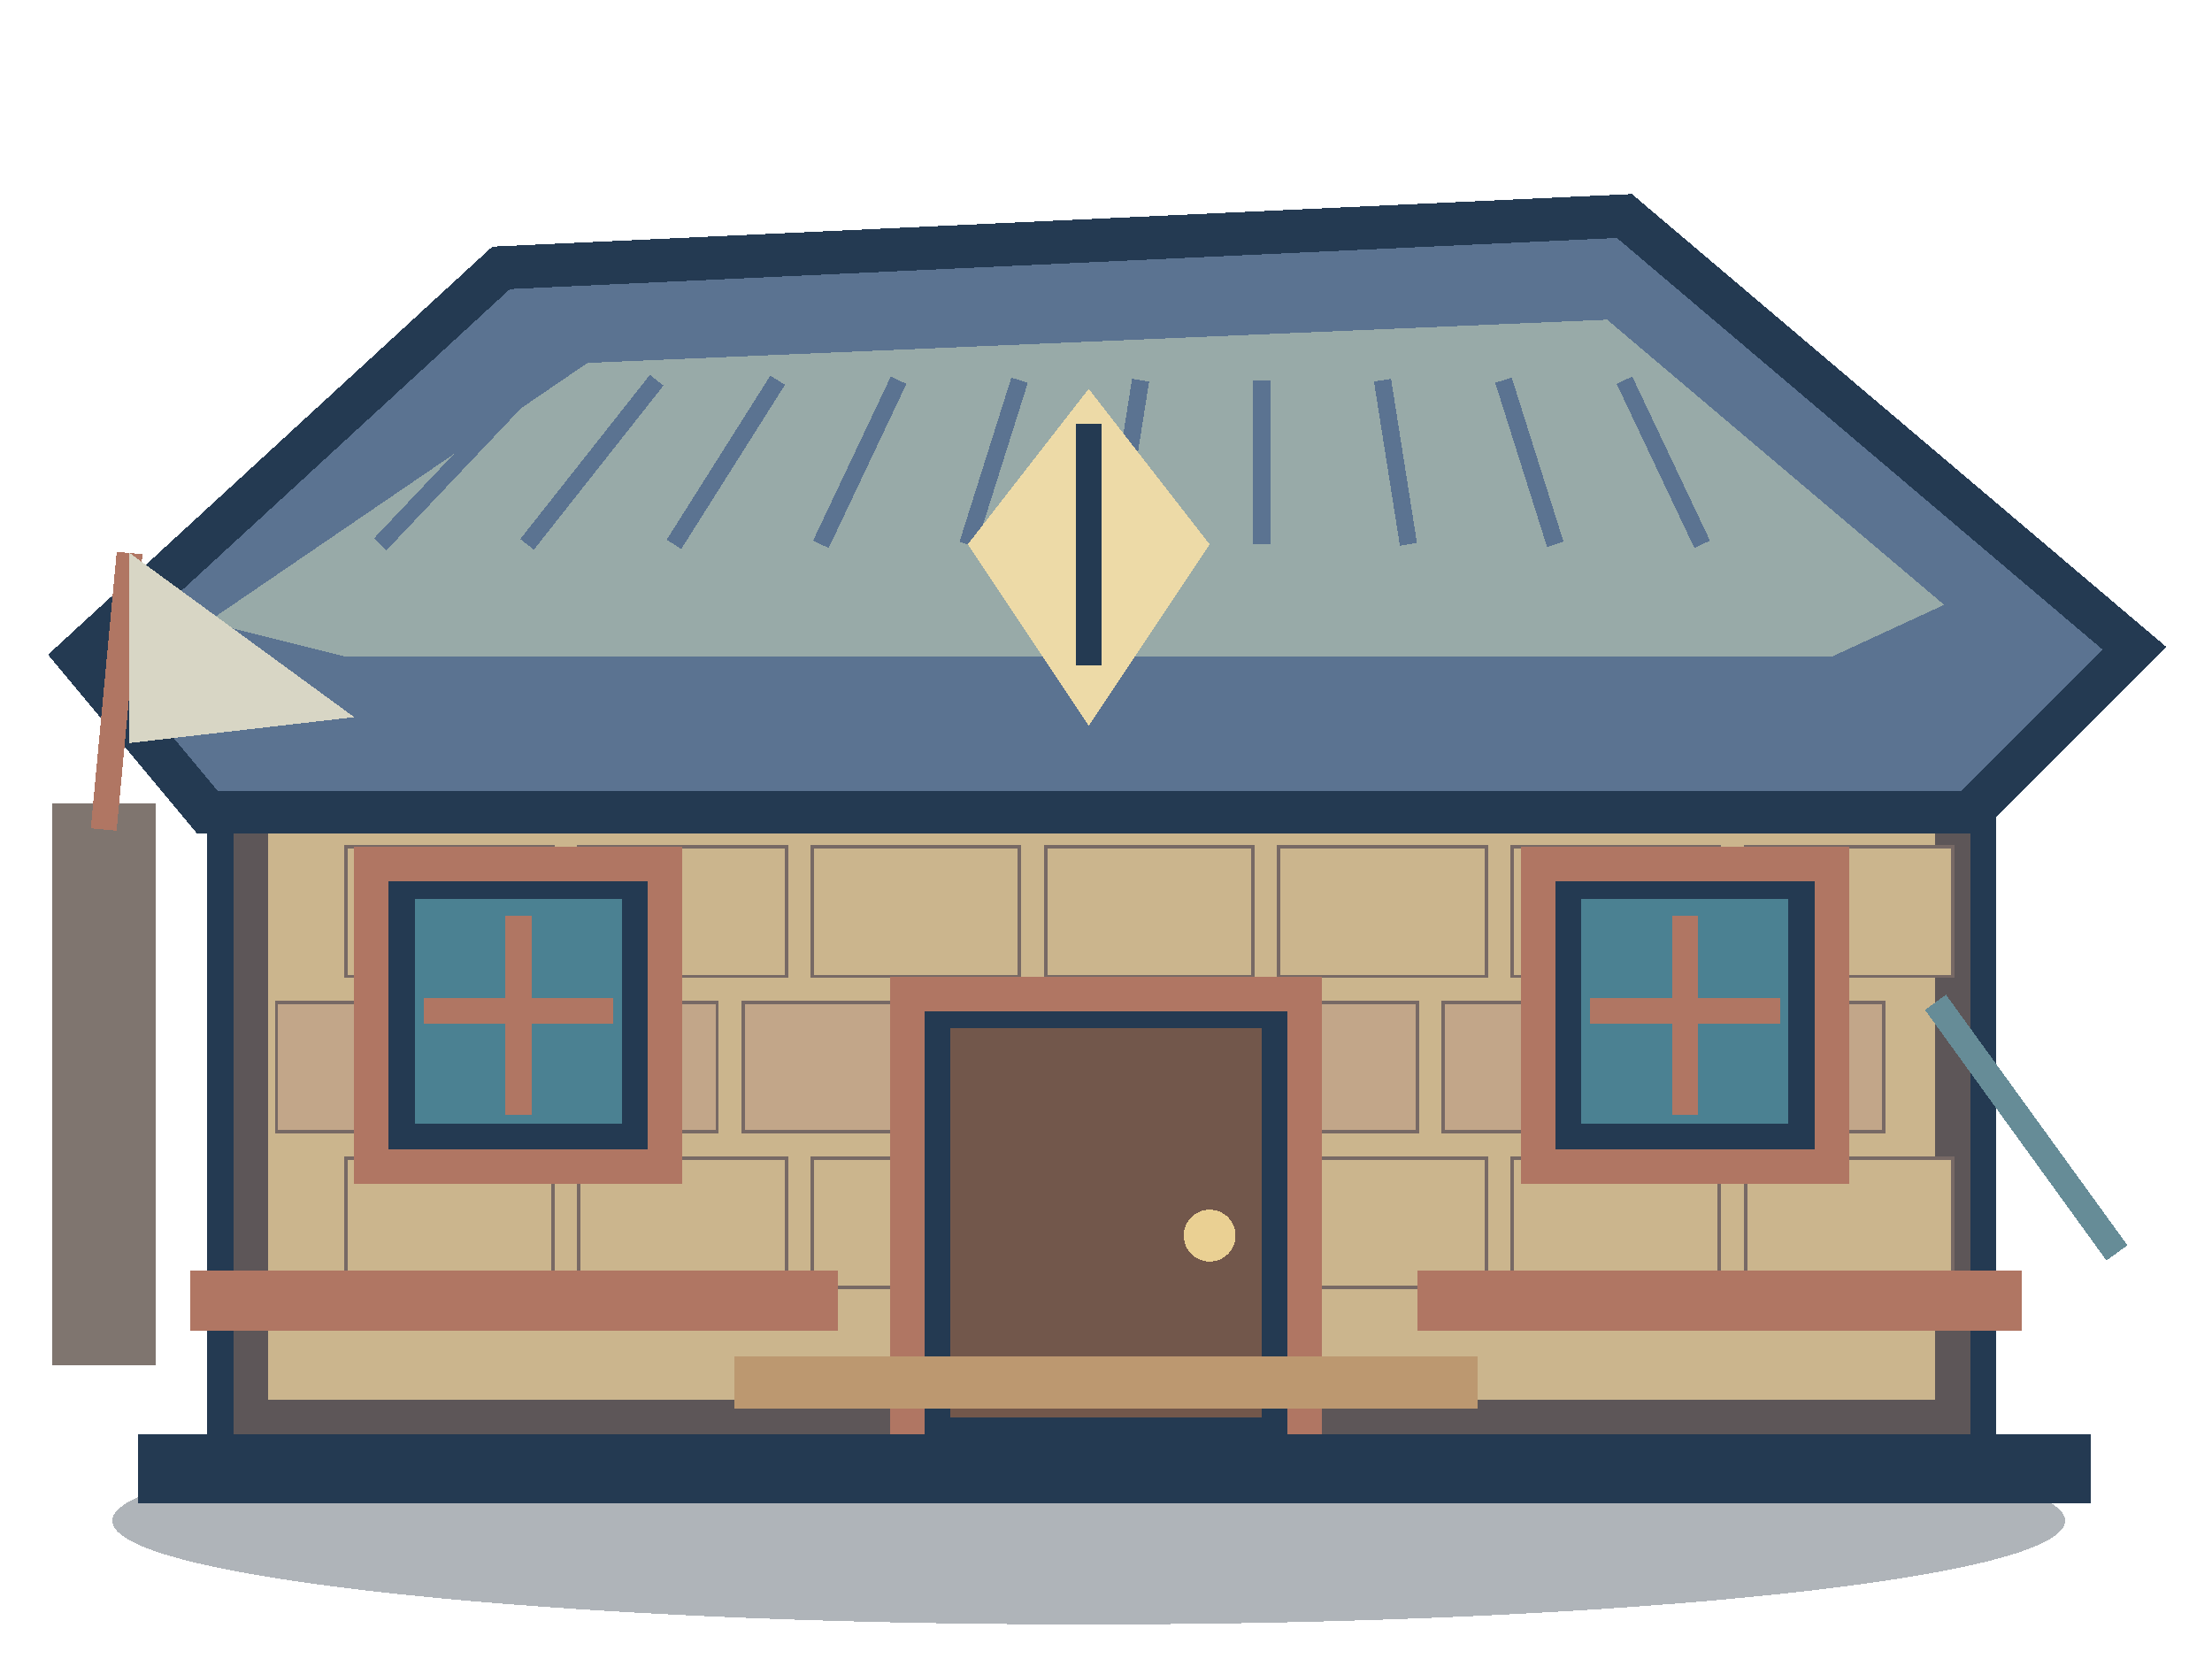
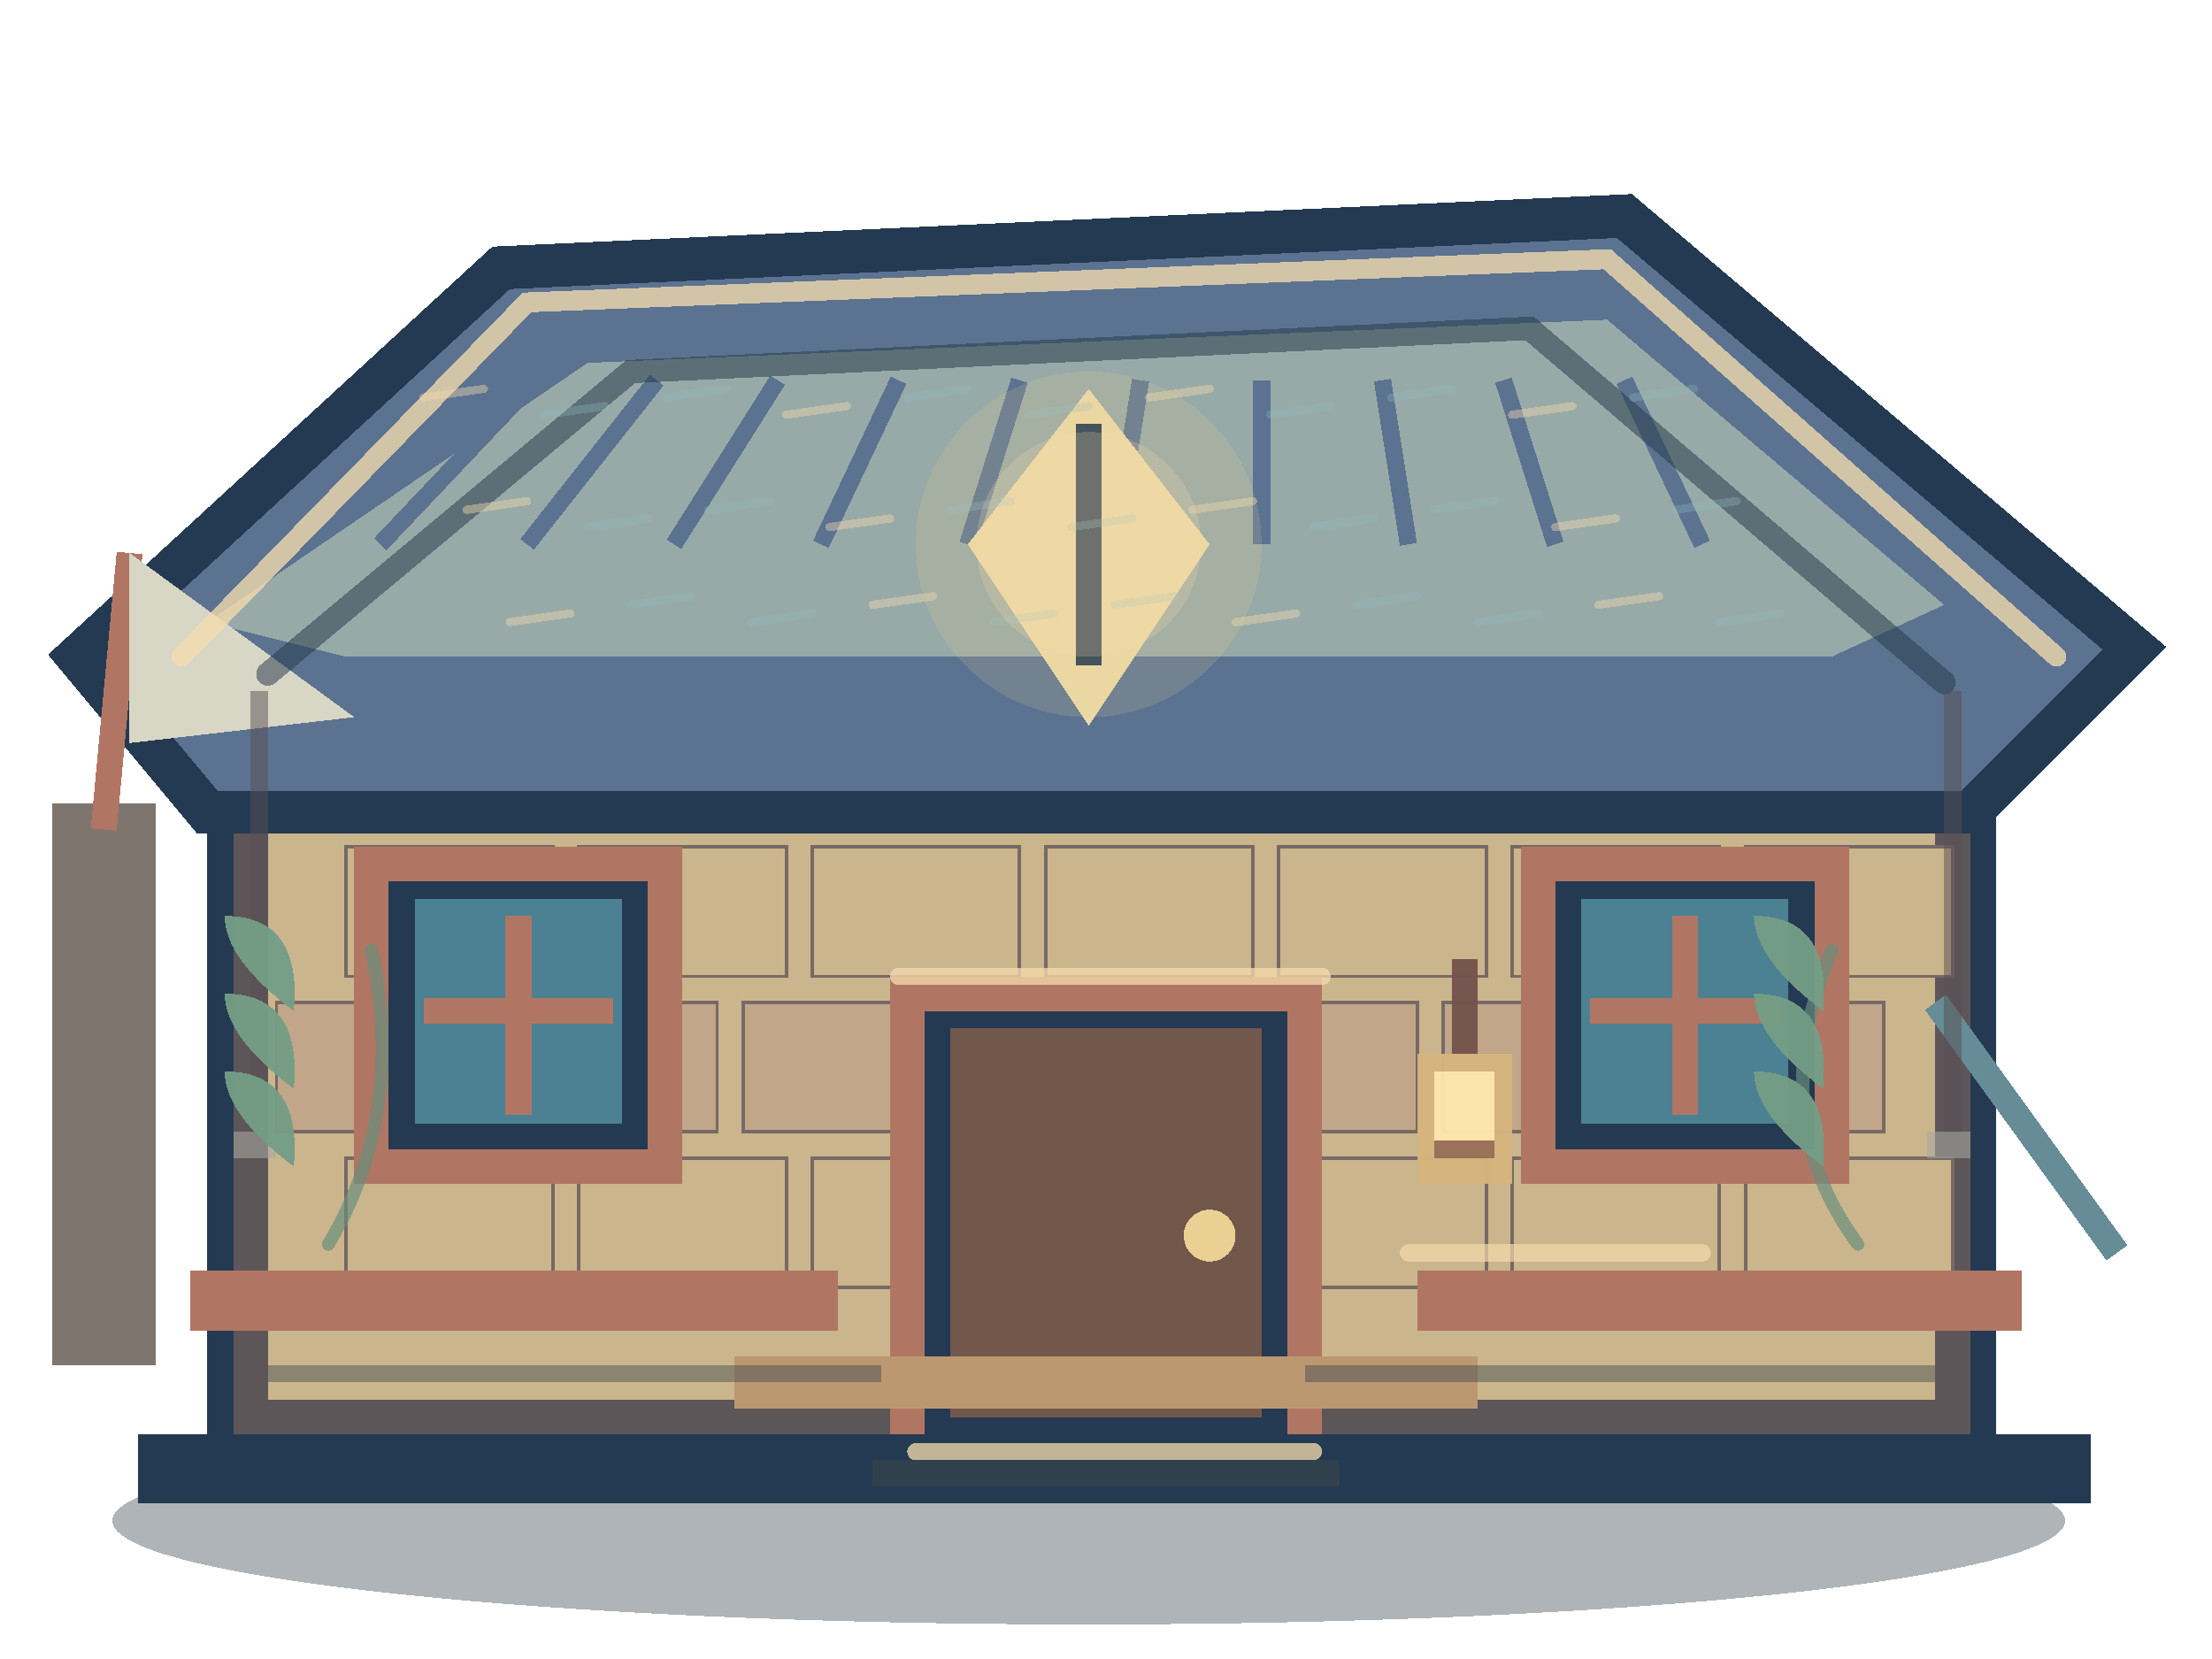
<svg xmlns="http://www.w3.org/2000/svg" width="256" height="192" viewBox="0 0 256 192">
  <defs />
  <g shape-rendering="crispEdges">
    <ellipse cx="126" cy="176" rx="113" ry="12" fill="#152433" opacity=".34" />
    <rect x="24" y="77" width="207" height="90" fill="#243a52" />
    <rect x="29" y="73" width="197" height="91" fill="#cbb58d" stroke="#5d5658" stroke-width="4" />
    <rect x="32" y="80" width="24" height="15" fill="#c2a689" stroke="#776965" stroke-width="0.4" />
    <rect x="59" y="80" width="24" height="15" fill="#c2a689" stroke="#776965" stroke-width="0.4" />
    <rect x="86" y="80" width="24" height="15" fill="#c2a689" stroke="#776965" stroke-width="0.4" />
    <rect x="113" y="80" width="24" height="15" fill="#c2a689" stroke="#776965" stroke-width="0.4" />
    <rect x="140" y="80" width="24" height="15" fill="#c2a689" stroke="#776965" stroke-width="0.4" />
    <rect x="167" y="80" width="24" height="15" fill="#c2a689" stroke="#776965" stroke-width="0.4" />
    <rect x="194" y="80" width="24" height="15" fill="#c2a689" stroke="#776965" stroke-width="0.4" />
    <rect x="40" y="98" width="24" height="15" fill="#cbb58d" stroke="#776965" stroke-width="0.4" />
    <rect x="67" y="98" width="24" height="15" fill="#cbb58d" stroke="#776965" stroke-width="0.4" />
    <rect x="94" y="98" width="24" height="15" fill="#cbb58d" stroke="#776965" stroke-width="0.4" />
    <rect x="121" y="98" width="24" height="15" fill="#cbb58d" stroke="#776965" stroke-width="0.4" />
    <rect x="148" y="98" width="24" height="15" fill="#cbb58d" stroke="#776965" stroke-width="0.4" />
    <rect x="175" y="98" width="24" height="15" fill="#cbb58d" stroke="#776965" stroke-width="0.4" />
    <rect x="202" y="98" width="24" height="15" fill="#cbb58d" stroke="#776965" stroke-width="0.4" />
    <rect x="32" y="116" width="24" height="15" fill="#c2a689" stroke="#776965" stroke-width="0.4" />
    <rect x="59" y="116" width="24" height="15" fill="#c2a689" stroke="#776965" stroke-width="0.4" />
    <rect x="86" y="116" width="24" height="15" fill="#c2a689" stroke="#776965" stroke-width="0.4" />
    <rect x="113" y="116" width="24" height="15" fill="#c2a689" stroke="#776965" stroke-width="0.4" />
    <rect x="140" y="116" width="24" height="15" fill="#c2a689" stroke="#776965" stroke-width="0.4" />
    <rect x="167" y="116" width="24" height="15" fill="#c2a689" stroke="#776965" stroke-width="0.4" />
    <rect x="194" y="116" width="24" height="15" fill="#c2a689" stroke="#776965" stroke-width="0.4" />
    <rect x="40" y="134" width="24" height="15" fill="#cbb58d" stroke="#776965" stroke-width="0.4" />
    <rect x="67" y="134" width="24" height="15" fill="#cbb58d" stroke="#776965" stroke-width="0.4" />
    <rect x="94" y="134" width="24" height="15" fill="#cbb58d" stroke="#776965" stroke-width="0.4" />
    <rect x="121" y="134" width="24" height="15" fill="#cbb58d" stroke="#776965" stroke-width="0.4" />
    <rect x="148" y="134" width="24" height="15" fill="#cbb58d" stroke="#776965" stroke-width="0.4" />
    <rect x="175" y="134" width="24" height="15" fill="#cbb58d" stroke="#776965" stroke-width="0.4" />
    <rect x="202" y="134" width="24" height="15" fill="#cbb58d" stroke="#776965" stroke-width="0.4" />
    <path d="M9 76L58 31L188 25L247 75L228 94H24Z" fill="#5b7391" stroke="#243a52" stroke-width="5" />
    <path d="M24 72L68 42L186 37L225 70L212 76H40Z" fill="#98aaa8" />
    <path d="M44 63L62 44" fill="none" stroke="#5b7391" stroke-width="2" />
    <path d="M61 63L76 44" fill="none" stroke="#5b7391" stroke-width="2" />
    <path d="M78 63L90 44" fill="none" stroke="#5b7391" stroke-width="2" />
    <path d="M95 63L104 44" fill="none" stroke="#5b7391" stroke-width="2" />
    <path d="M112 63L118 44" fill="none" stroke="#5b7391" stroke-width="2" />
    <path d="M129 63L132 44" fill="none" stroke="#5b7391" stroke-width="2" />
    <path d="M146 63L146 44" fill="none" stroke="#5b7391" stroke-width="2" />
    <path d="M163 63L160 44" fill="none" stroke="#5b7391" stroke-width="2" />
    <path d="M180 63L174 44" fill="none" stroke="#5b7391" stroke-width="2" />
    <path d="M197 63L188 44" fill="none" stroke="#5b7391" stroke-width="2" />
    <rect x="105" y="115" width="46" height="53" fill="#243a52" stroke="#b07663" stroke-width="4" />
    <rect x="110" y="119" width="36" height="45" fill="#72574b" />
    <circle cx="140" cy="143" r="3" fill="#ead093" />
    <rect x="43" y="100" width="34" height="35" fill="#243a52" stroke="#b07663" stroke-width="4" />
    <rect x="48" y="104" width="24" height="26" fill="#4b8192" />
    <path d="M60 106L60 129" fill="none" stroke="#b07663" stroke-width="3" />
    <path d="M49 117L71 117" fill="none" stroke="#b07663" stroke-width="3" />
    <rect x="178" y="100" width="34" height="35" fill="#243a52" stroke="#b07663" stroke-width="4" />
    <rect x="183" y="104" width="24" height="26" fill="#4b8192" />
    <path d="M195 106L195 129" fill="none" stroke="#b07663" stroke-width="3" />
    <path d="M184 117L206 117" fill="none" stroke="#b07663" stroke-width="3" />
    <rect x="22" y="147" width="75" height="7" fill="#b07663" />
    <rect x="164" y="147" width="70" height="7" fill="#b07663" />
    <rect x="16" y="166" width="226" height="8" fill="#243a52" />
    <path d="M112 63L126 45L140 63L126 84Z" fill="#eddaa7" />
    <path d="M126 49L126 77" fill="none" stroke="#243a52" stroke-width="3" />
    <rect x="6" y="93" width="12" height="65" fill="#7f756f" />
    <path d="M12 96L15 64" fill="none" stroke="#b07663" stroke-width="3" />
    <path d="M15 64L41 83L15 86Z" fill="#d8d6c5" />
    <path d="M224 116L245 145" fill="none" stroke="#668c97" stroke-width="3" />
    <rect x="85" y="157" width="86" height="6" fill="#bc9870" />
+     <g id="deep-pass" opacity=".96">
+       <path d="M21 76L61 35L186 30L238 76" fill="none" stroke="#f6dcad" stroke-width="2.3" opacity="0.8" stroke-linecap="round" />
+       <path d="M31 78L73 43L177 38L225 79" fill="none" stroke="#263a4b" stroke-width="2.7" opacity="0.55" stroke-linecap="round" />
+       <path d="M49 46l7 -1" fill="none" stroke="#f6dcad" stroke-width="0.95" opacity="0.43" stroke-linecap="round" />
+       <path d="M63 48l7 -1" fill="none" stroke="#90bbc0" stroke-width="0.95" opacity="0.3" stroke-linecap="round" />
+       <path d="M77 46l7 -1" fill="none" stroke="#90bbc0" stroke-width="0.95" opacity="0.3" stroke-linecap="round" />
+       <path d="M91 48l7 -1" fill="none" stroke="#f6dcad" stroke-width="0.95" opacity="0.43" stroke-linecap="round" />
+       <path d="M105 46l7 -1" fill="none" stroke="#90bbc0" stroke-width="0.95" opacity="0.3" stroke-linecap="round" />
+       <path d="M119 48l7 -1" fill="none" stroke="#90bbc0" stroke-width="0.95" opacity="0.3" stroke-linecap="round" />
+       <path d="M133 46l7 -1" fill="none" stroke="#f6dcad" stroke-width="0.95" opacity="0.43" stroke-linecap="round" />
+       <path d="M147 48l7 -1" fill="none" stroke="#90bbc0" stroke-width="0.95" opacity="0.3" stroke-linecap="round" />
+       <path d="M161 46l7 -1" fill="none" stroke="#90bbc0" stroke-width="0.95" opacity="0.3" stroke-linecap="round" />
+       <path d="M175 48l7 -1" fill="none" stroke="#f6dcad" stroke-width="0.95" opacity="0.43" stroke-linecap="round" />
+       <path d="M189 46l7 -1" fill="none" stroke="#90bbc0" stroke-width="0.95" opacity="0.3" stroke-linecap="round" />
+       <path d="M54 59l7 -1" fill="none" stroke="#f6dcad" stroke-width="0.95" opacity="0.43" stroke-linecap="round" />
+       <path d="M68 61l7 -1" fill="none" stroke="#90bbc0" stroke-width="0.95" opacity="0.3" stroke-linecap="round" />
+       <path d="M82 59l7 -1" fill="none" stroke="#90bbc0" stroke-width="0.95" opacity="0.3" stroke-linecap="round" />
+       <path d="M96 61l7 -1" fill="none" stroke="#f6dcad" stroke-width="0.95" opacity="0.43" stroke-linecap="round" />
+       <path d="M110 59l7 -1" fill="none" stroke="#90bbc0" stroke-width="0.95" opacity="0.3" stroke-linecap="round" />
+       <path d="M124 61l7 -1" fill="none" stroke="#90bbc0" stroke-width="0.95" opacity="0.3" stroke-linecap="round" />
+       <path d="M138 59l7 -1" fill="none" stroke="#f6dcad" stroke-width="0.95" opacity="0.43" stroke-linecap="round" />
+       <path d="M152 61l7 -1" fill="none" stroke="#90bbc0" stroke-width="0.95" opacity="0.3" stroke-linecap="round" />
+       <path d="M166 59l7 -1" fill="none" stroke="#90bbc0" stroke-width="0.95" opacity="0.3" stroke-linecap="round" />
+       <path d="M180 61l7 -1" fill="none" stroke="#f6dcad" stroke-width="0.95" opacity="0.43" stroke-linecap="round" />
+       <path d="M194 59l7 -1" fill="none" stroke="#90bbc0" stroke-width="0.95" opacity="0.3" stroke-linecap="round" />
+       <path d="M59 72l7 -1" fill="none" stroke="#f6dcad" stroke-width="0.95" opacity="0.43" stroke-linecap="round" />
+       <path d="M73 70l7 -1" fill="none" stroke="#90bbc0" stroke-width="0.95" opacity="0.3" stroke-linecap="round" />
+       <path d="M87 72l7 -1" fill="none" stroke="#90bbc0" stroke-width="0.95" opacity="0.3" stroke-linecap="round" />
+       <path d="M101 70l7 -1" fill="none" stroke="#f6dcad" stroke-width="0.95" opacity="0.43" stroke-linecap="round" />
+       <path d="M115 72l7 -1" fill="none" stroke="#90bbc0" stroke-width="0.95" opacity="0.3" stroke-linecap="round" />
+       <path d="M129 70l7 -1" fill="none" stroke="#90bbc0" stroke-width="0.95" opacity="0.3" stroke-linecap="round" />
+       <path d="M143 72l7 -1" fill="none" stroke="#f6dcad" stroke-width="0.95" opacity="0.43" stroke-linecap="round" />
+       <path d="M157 70l7 -1" fill="none" stroke="#90bbc0" stroke-width="0.95" opacity="0.3" stroke-linecap="round" />
+       <path d="M171 72l7 -1" fill="none" stroke="#90bbc0" stroke-width="0.95" opacity="0.3" stroke-linecap="round" />
+       <path d="M185 70l7 -1" fill="none" stroke="#f6dcad" stroke-width="0.95" opacity="0.43" stroke-linecap="round" />
+       <path d="M199 72l7 -1" fill="none" stroke="#90bbc0" stroke-width="0.95" opacity="0.3" stroke-linecap="round" />
+       <rect x="31" y="158" width="71" height="2" fill="#3d4a4f" opacity="0.48" />
+       <rect x="151" y="158" width="73" height="2" fill="#3d4a4f" opacity="0.48" />
+       <path d="M104 113H153M106 168H152" fill="none" stroke="#f6dcad" stroke-width="2" opacity="0.78" stroke-linecap="round" />
+       <rect x="101" y="169" width="54" height="3" fill="#35444b" opacity="0.8" />
+       <rect x="29" y="80" width="2" height="52" fill="#594e54" opacity="0.52" />
+       <rect x="27" y="131" width="5" height="3" fill="#a6a9a2" opacity="0.6" />
+       <rect x="225" y="80" width="2" height="52" fill="#594e54" opacity="0.52" />
+       <rect x="223" y="131" width="5" height="3" fill="#a6a9a2" opacity="0.6" />
+       <path d="M38 144Q47 129 43 110" fill="none" stroke="#678e7c" stroke-width="1.5" opacity="0.7" stroke-linecap="round" />
+       <path d="M34 117q-8 -6 -8 -11q9 0 8 11" fill="#749d85" />
+       <path d="M34 126q-8 -6 -8 -11q9 0 8 11" fill="#749d85" />
+       <path d="M34 135q-8 -6 -8 -11q9 0 8 11" fill="#749d85" />
+       <path d="M215 144Q204 129 212 110" fill="none" stroke="#678e7c" stroke-width="1.5" opacity="0.7" stroke-linecap="round" />
+       <path d="M211 117q-8 -6 -8 -11q9 0 8 11" fill="#749d85" />
+       <path d="M211 126q-8 -6 -8 -11q9 0 8 11" fill="#749d85" />
+       <path d="M211 135q-8 -6 -8 -11q9 0 8 11" fill="#749d85" />
+       <circle cx="126" cy="63" r="20" fill="#e6c98b" opacity="0.18" />
+       <circle cx="126" cy="63" r="13" fill="#f6dcad" opacity="0.23" />
+       <path d="M163 145L197 145" fill="none" stroke="#f6dcad" stroke-width="2" opacity="0.7" stroke-linecap="round" />
+       <rect x="168" y="111" width="3" height="14" fill="#73524b" opacity="1" />
+       <rect x="164" y="122" width="11" height="15" fill="#d6b47d" opacity="1" />
+       <rect x="166" y="124" width="7" height="9" fill="#ffe6ac" opacity="1" />
+       <rect x="166" y="132" width="7" height="2" fill="#986e57" opacity="1" />
+     </g>
  </g>
</svg>
